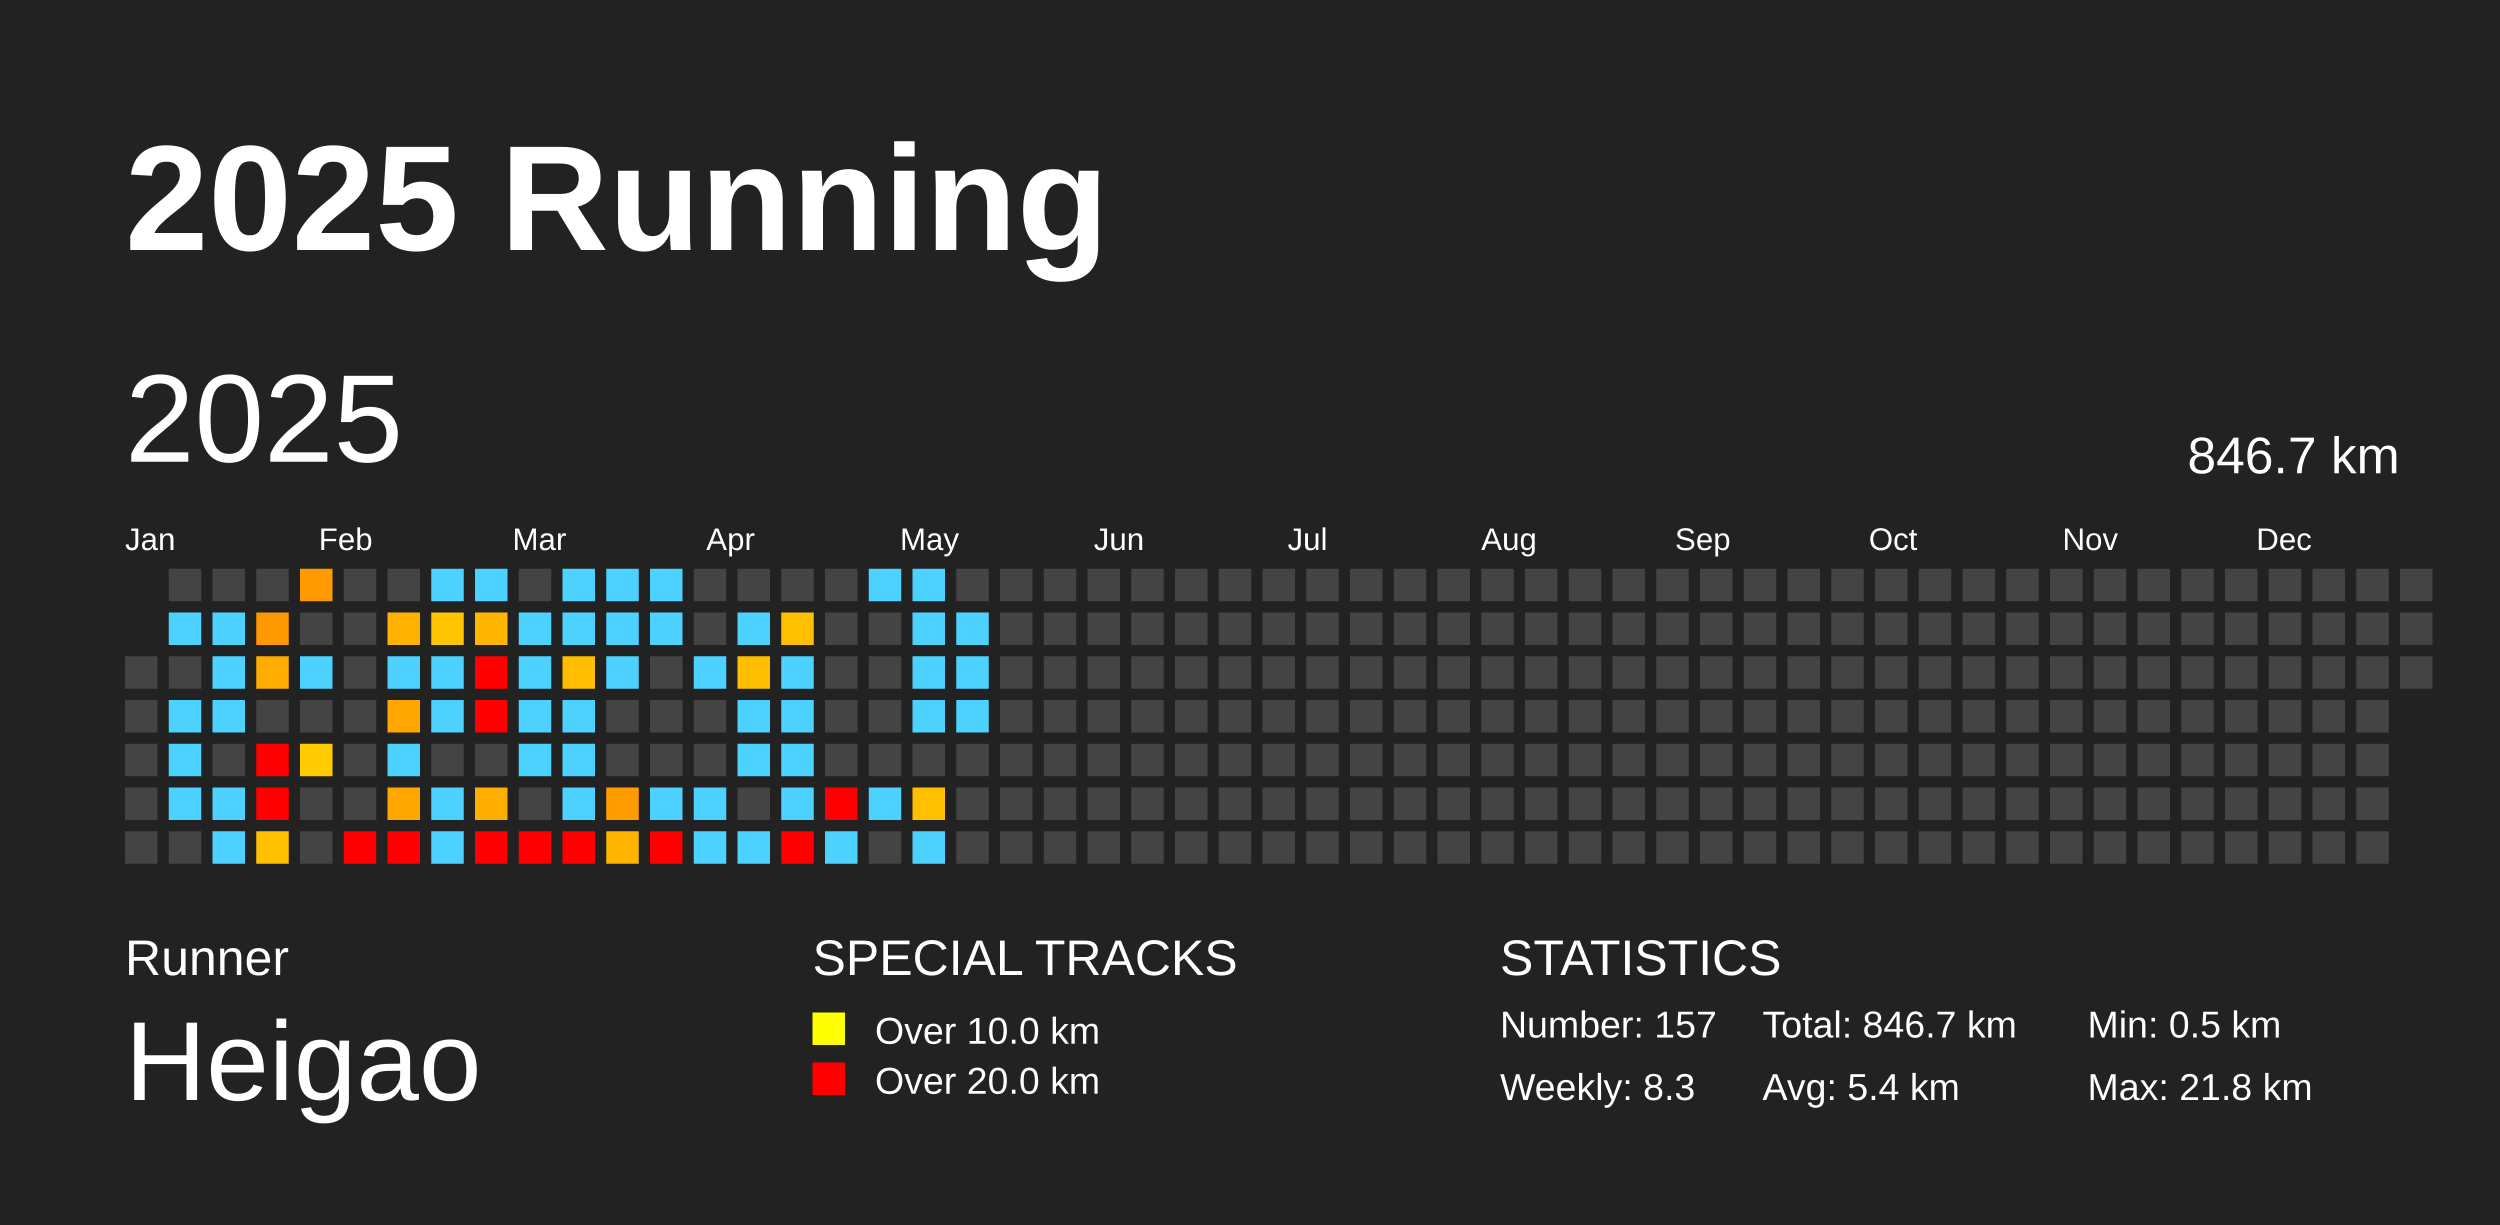
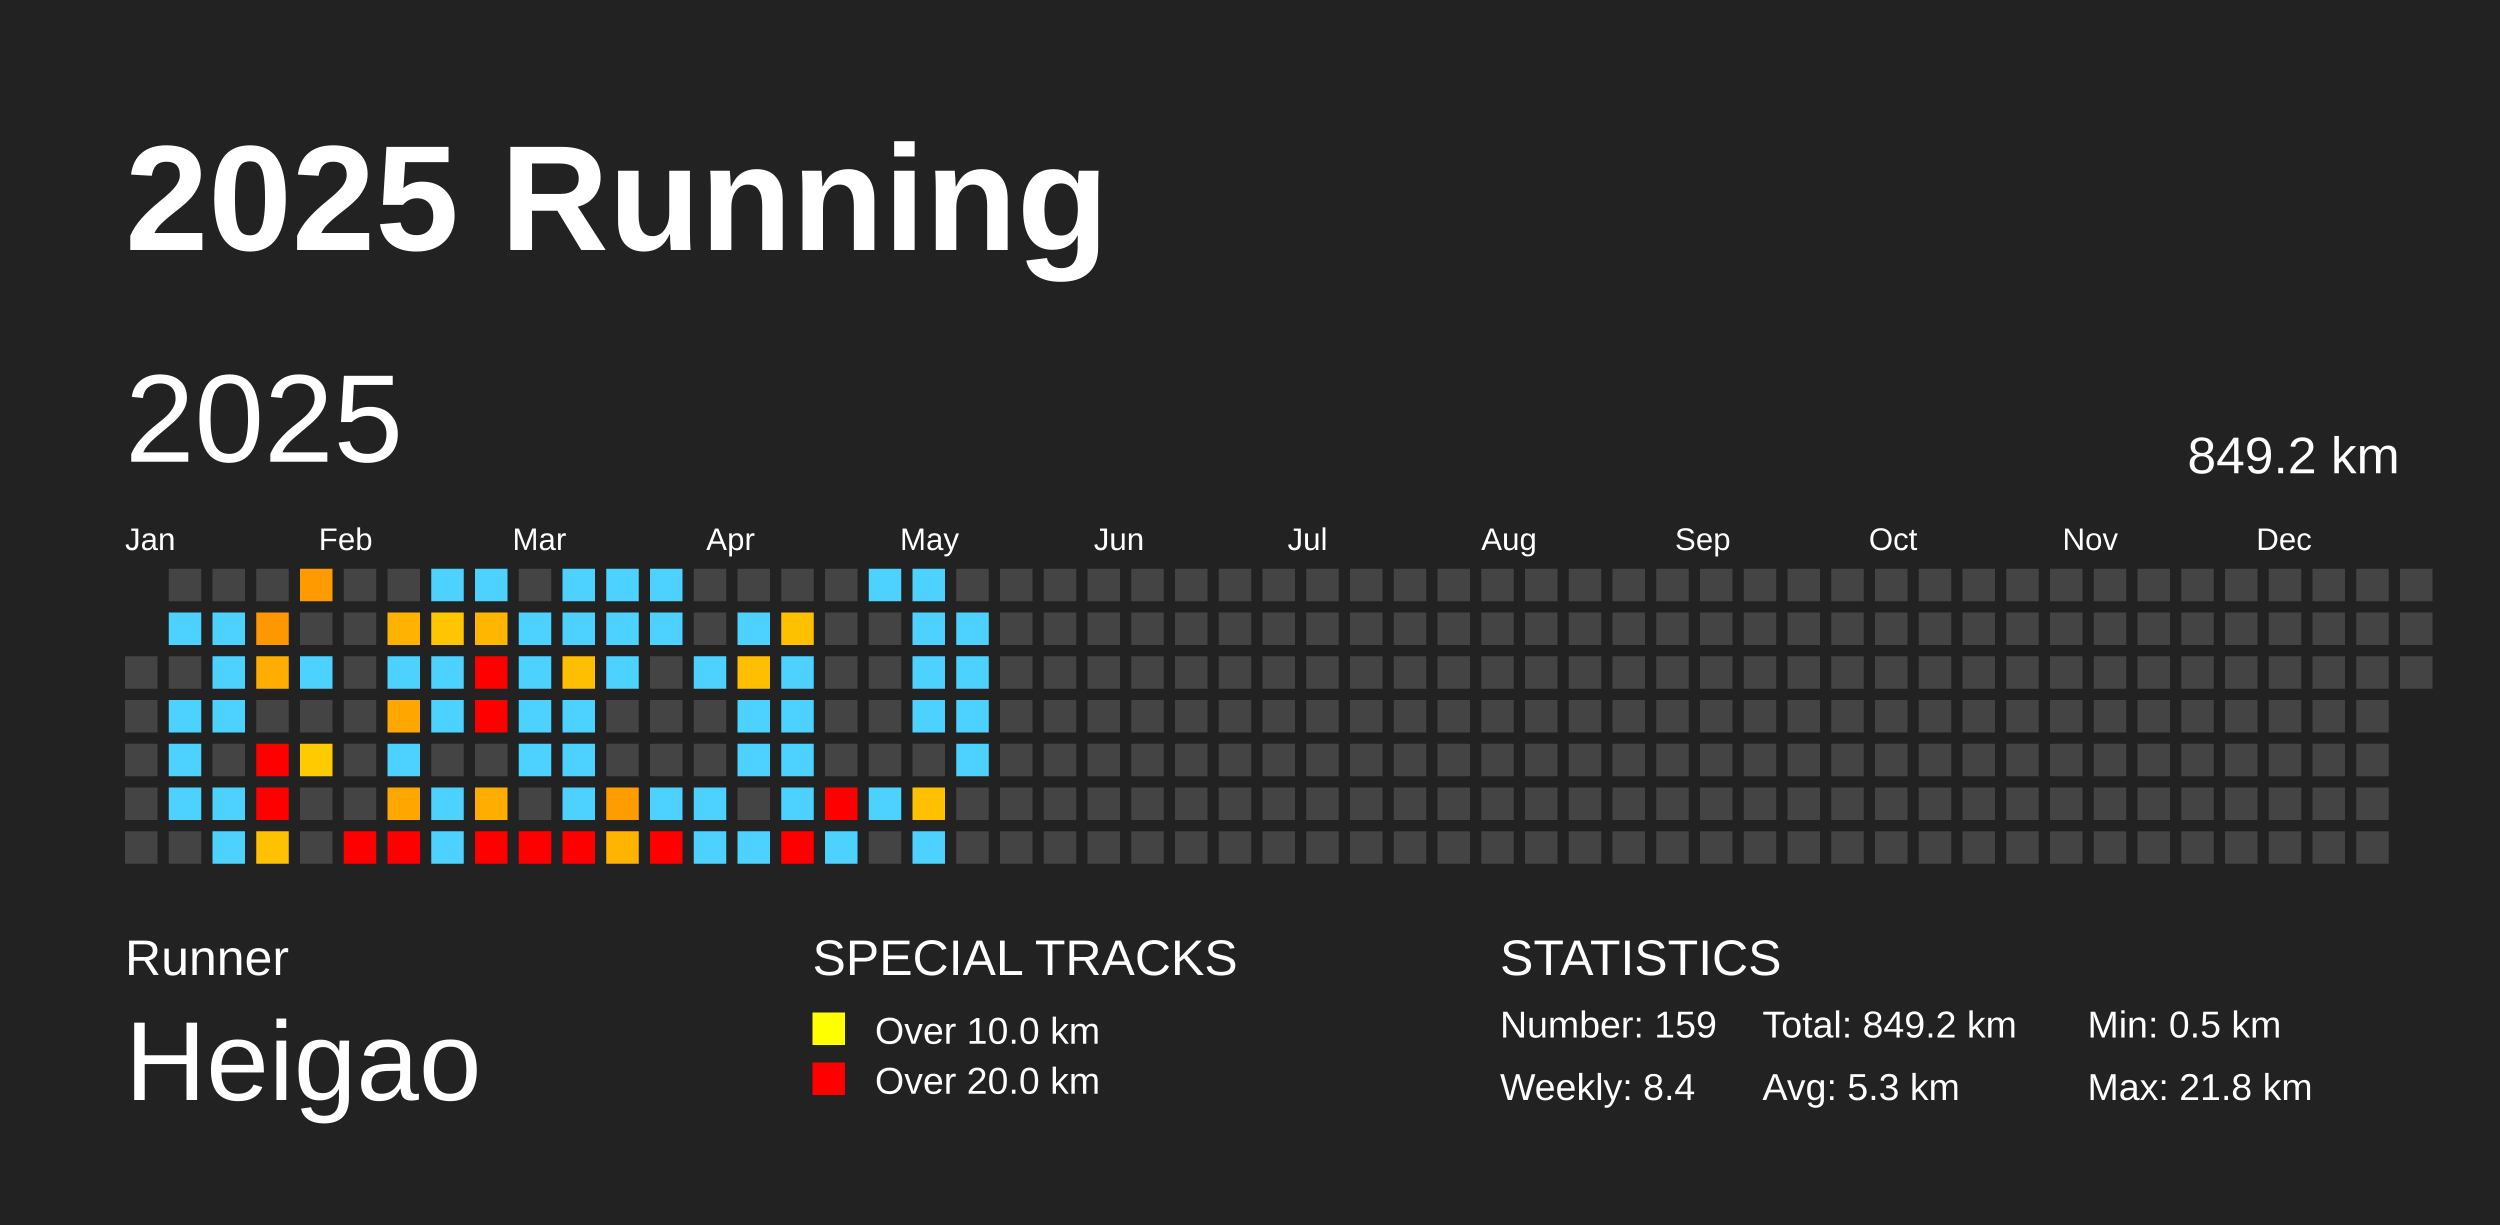
<svg xmlns="http://www.w3.org/2000/svg" baseProfile="full" height="98mm" version="1.1" viewBox="0,0,200,98" width="200mm">
  <defs />
  <rect fill="#222222" height="98" width="200" x="0" y="0" />
  <text fill="#FFFFFF" style="font-size:12px; font-family:Arial; font-weight:bold;" x="10" y="20">2025 Running</text>
  <text fill="#FFFFFF" style="font-size:4px; font-family:Arial" x="10" y="78">Runner</text>
  <text fill="#FFFFFF" style="font-size:9px; font-family:Arial" x="10" y="88">Heigao</text>
  <text fill="#FFFFFF" style="font-size:4px; font-family:Arial" x="65" y="78">SPECIAL TRACKS</text>
  <rect fill="yellow" height="2.6" width="2.6" x="65" y="81" />
  <text fill="#FFFFFF" style="font-size:3px; font-family:Arial" x="70" y="83.5">Over 10.0 km</text>
  <rect fill="red" height="2.6" width="2.6" x="65" y="85" />
  <text fill="#FFFFFF" style="font-size:3px; font-family:Arial" x="70" y="87.5">Over 20.0 km</text>
  <text fill="#FFFFFF" style="font-size:4px; font-family:Arial" x="120" y="78">STATISTICS</text>
-   <text fill="#FFFFFF" style="font-size:3px; font-family:Arial" x="120" y="83">Number: 157</text>
-   <text fill="#FFFFFF" style="font-size:3px; font-family:Arial" x="120" y="88">Weekly: 8.3</text>
-   <text fill="#FFFFFF" style="font-size:3px; font-family:Arial" x="141" y="83">Total: 846.7 km</text>
-   <text fill="#FFFFFF" style="font-size:3px; font-family:Arial" x="141" y="88">Avg: 5.4 km</text>
+   <text fill="#FFFFFF" style="font-size:3px; font-family:Arial" x="120" y="83">Number: 159</text>
+   <text fill="#FFFFFF" style="font-size:3px; font-family:Arial" x="120" y="88">Weekly: 8.4</text>
+   <text fill="#FFFFFF" style="font-size:3px; font-family:Arial" x="141" y="83">Total: 849.2 km</text>
+   <text fill="#FFFFFF" style="font-size:3px; font-family:Arial" x="141" y="88">Avg: 5.3 km</text>
  <text fill="#FFFFFF" style="font-size:3px; font-family:Arial" x="167" y="83">Min: 0.5 km</text>
  <text fill="#FFFFFF" style="font-size:3px; font-family:Arial" x="167" y="88">Max: 21.8 km</text>
  <text dominant-baseline="hanging" fill="#FFFFFF" style="font-size:10.0px; font-family:Arial;" x="10" y="30">2025</text>
-   <text dominant-baseline="hanging" fill="#FFFFFF" style="font-size:4.125px; font-family:Arial;" x="175" y="35">846.7 km</text>
+   <text dominant-baseline="hanging" fill="#FFFFFF" style="font-size:4.125px; font-family:Arial;" x="175" y="35">849.2 km</text>
  <text fill="#FFFFFF" style="font-size:2.5px; font-family:Arial" x="10.0" y="44">Jan</text>
  <text fill="#FFFFFF" style="font-size:2.5px; font-family:Arial" x="25.5" y="44">Feb</text>
  <text fill="#FFFFFF" style="font-size:2.5px; font-family:Arial" x="41.0" y="44">Mar</text>
  <text fill="#FFFFFF" style="font-size:2.5px; font-family:Arial" x="56.5" y="44">Apr</text>
  <text fill="#FFFFFF" style="font-size:2.5px; font-family:Arial" x="72.0" y="44">May</text>
  <text fill="#FFFFFF" style="font-size:2.5px; font-family:Arial" x="87.5" y="44">Jun</text>
  <text fill="#FFFFFF" style="font-size:2.5px; font-family:Arial" x="103.0" y="44">Jul</text>
  <text fill="#FFFFFF" style="font-size:2.5px; font-family:Arial" x="118.5" y="44">Aug</text>
  <text fill="#FFFFFF" style="font-size:2.5px; font-family:Arial" x="134.0" y="44">Sep</text>
  <text fill="#FFFFFF" style="font-size:2.5px; font-family:Arial" x="149.5" y="44">Oct</text>
  <text fill="#FFFFFF" style="font-size:2.5px; font-family:Arial" x="165.0" y="44">Nov</text>
  <text fill="#FFFFFF" style="font-size:2.5px; font-family:Arial" x="180.5" y="44">Dec</text>
  <rect fill="#444444" height="2.6" width="2.6" x="10.0" y="52.5" />
  <rect fill="#444444" height="2.6" width="2.6" x="10.0" y="56.0" />
  <rect fill="#444444" height="2.6" width="2.6" x="10.0" y="59.5" />
  <rect fill="#444444" height="2.6" width="2.6" x="10.0" y="63.0" />
  <rect fill="#444444" height="2.6" width="2.6" x="10.0" y="66.5" />
  <rect fill="#444444" height="2.6" width="2.6" x="13.5" y="45.5" />
  <rect fill="#4dd2ff" height="2.6" width="2.6" x="13.5" y="49.0" />
  <rect fill="#444444" height="2.6" width="2.6" x="13.5" y="52.5" />
  <rect fill="#4dd2ff" height="2.6" width="2.6" x="13.5" y="56.0" />
  <rect fill="#4dd2ff" height="2.6" width="2.6" x="13.5" y="59.5" />
  <rect fill="#4dd2ff" height="2.6" width="2.6" x="13.5" y="63.0" />
  <rect fill="#444444" height="2.6" width="2.6" x="13.5" y="66.5" />
  <rect fill="#444444" height="2.6" width="2.6" x="17.0" y="45.5" />
  <rect fill="#4dd2ff" height="2.6" width="2.6" x="17.0" y="49.0" />
  <rect fill="#4dd2ff" height="2.6" width="2.6" x="17.0" y="52.5" />
  <rect fill="#4dd2ff" height="2.6" width="2.6" x="17.0" y="56.0" />
  <rect fill="#444444" height="2.6" width="2.6" x="17.0" y="59.5" />
  <rect fill="#4dd2ff" height="2.6" width="2.6" x="17.0" y="63.0" />
  <rect fill="#4dd2ff" height="2.6" width="2.6" x="17.0" y="66.5" />
  <rect fill="#444444" height="2.6" width="2.6" x="20.5" y="45.5" />
  <rect fill="#ff9700" height="2.6" width="2.6" x="20.5" y="49.0" />
  <rect fill="#ffad00" height="2.6" width="2.6" x="20.5" y="52.5" />
  <rect fill="#444444" height="2.6" width="2.6" x="20.5" y="56.0" />
  <rect fill="red" height="2.6" width="2.6" x="20.5" y="59.5" />
  <rect fill="red" height="2.6" width="2.6" x="20.5" y="63.0" />
  <rect fill="#ffc100" height="2.6" width="2.6" x="20.5" y="66.5" />
  <rect fill="#ff9a00" height="2.6" width="2.6" x="24.0" y="45.5" />
  <rect fill="#444444" height="2.6" width="2.6" x="24.0" y="49.0" />
  <rect fill="#4dd2ff" height="2.6" width="2.6" x="24.0" y="52.5" />
  <rect fill="#444444" height="2.6" width="2.6" x="24.0" y="56.0" />
  <rect fill="#ffca00" height="2.6" width="2.6" x="24.0" y="59.5" />
  <rect fill="#444444" height="2.6" width="2.6" x="24.0" y="63.0" />
  <rect fill="#444444" height="2.6" width="2.6" x="24.0" y="66.5" />
  <rect fill="#444444" height="2.6" width="2.6" x="27.5" y="45.5" />
  <rect fill="#444444" height="2.6" width="2.6" x="27.5" y="49.0" />
  <rect fill="#444444" height="2.6" width="2.6" x="27.5" y="52.5" />
  <rect fill="#444444" height="2.6" width="2.6" x="27.5" y="56.0" />
  <rect fill="#444444" height="2.6" width="2.6" x="27.5" y="59.5" />
  <rect fill="#444444" height="2.6" width="2.6" x="27.5" y="63.0" />
  <rect fill="red" height="2.6" width="2.6" x="27.5" y="66.5" />
  <rect fill="#444444" height="2.6" width="2.6" x="31.0" y="45.5" />
  <rect fill="#ffb300" height="2.6" width="2.6" x="31.0" y="49.0" />
  <rect fill="#4dd2ff" height="2.6" width="2.6" x="31.0" y="52.5" />
  <rect fill="#ffa600" height="2.6" width="2.6" x="31.0" y="56.0" />
  <rect fill="#4dd2ff" height="2.6" width="2.6" x="31.0" y="59.5" />
  <rect fill="#ffa700" height="2.6" width="2.6" x="31.0" y="63.0" />
  <rect fill="red" height="2.6" width="2.6" x="31.0" y="66.5" />
  <rect fill="#4dd2ff" height="2.6" width="2.6" x="34.5" y="45.5" />
  <rect fill="#ffc600" height="2.6" width="2.6" x="34.5" y="49.0" />
  <rect fill="#4dd2ff" height="2.6" width="2.6" x="34.5" y="52.5" />
  <rect fill="#4dd2ff" height="2.6" width="2.6" x="34.5" y="56.0" />
  <rect fill="#444444" height="2.6" width="2.6" x="34.5" y="59.5" />
  <rect fill="#4dd2ff" height="2.6" width="2.6" x="34.5" y="63.0" />
  <rect fill="#4dd2ff" height="2.6" width="2.6" x="34.5" y="66.5" />
  <rect fill="#4dd2ff" height="2.6" width="2.6" x="38.0" y="45.5" />
  <rect fill="#ffb600" height="2.6" width="2.6" x="38.0" y="49.0" />
  <rect fill="red" height="2.6" width="2.6" x="38.0" y="52.5" />
  <rect fill="red" height="2.6" width="2.6" x="38.0" y="56.0" />
  <rect fill="#444444" height="2.6" width="2.6" x="38.0" y="59.5" />
  <rect fill="#ffae00" height="2.6" width="2.6" x="38.0" y="63.0" />
  <rect fill="red" height="2.6" width="2.6" x="38.0" y="66.5" />
  <rect fill="#444444" height="2.6" width="2.6" x="41.5" y="45.5" />
  <rect fill="#4dd2ff" height="2.6" width="2.6" x="41.5" y="49.0" />
  <rect fill="#4dd2ff" height="2.6" width="2.6" x="41.5" y="52.5" />
  <rect fill="#4dd2ff" height="2.6" width="2.6" x="41.5" y="56.0" />
  <rect fill="#4dd2ff" height="2.6" width="2.6" x="41.5" y="59.5" />
  <rect fill="#444444" height="2.6" width="2.6" x="41.5" y="63.0" />
  <rect fill="red" height="2.6" width="2.6" x="41.5" y="66.5" />
  <rect fill="#4dd2ff" height="2.6" width="2.6" x="45.0" y="45.5" />
  <rect fill="#4dd2ff" height="2.6" width="2.6" x="45.0" y="49.0" />
  <rect fill="#ffbe00" height="2.6" width="2.6" x="45.0" y="52.5" />
  <rect fill="#4dd2ff" height="2.6" width="2.6" x="45.0" y="56.0" />
  <rect fill="#4dd2ff" height="2.6" width="2.6" x="45.0" y="59.5" />
  <rect fill="#4dd2ff" height="2.6" width="2.6" x="45.0" y="63.0" />
  <rect fill="red" height="2.6" width="2.6" x="45.0" y="66.5" />
  <rect fill="#4dd2ff" height="2.6" width="2.6" x="48.5" y="45.5" />
  <rect fill="#4dd2ff" height="2.6" width="2.6" x="48.5" y="49.0" />
  <rect fill="#4dd2ff" height="2.6" width="2.6" x="48.5" y="52.5" />
  <rect fill="#444444" height="2.6" width="2.6" x="48.5" y="56.0" />
  <rect fill="#444444" height="2.6" width="2.6" x="48.5" y="59.5" />
  <rect fill="#ff9d00" height="2.6" width="2.6" x="48.5" y="63.0" />
  <rect fill="#ffb400" height="2.6" width="2.6" x="48.5" y="66.5" />
  <rect fill="#4dd2ff" height="2.6" width="2.6" x="52.0" y="45.5" />
  <rect fill="#4dd2ff" height="2.6" width="2.6" x="52.0" y="49.0" />
  <rect fill="#444444" height="2.6" width="2.6" x="52.0" y="52.5" />
  <rect fill="#444444" height="2.6" width="2.6" x="52.0" y="56.0" />
  <rect fill="#444444" height="2.6" width="2.6" x="52.0" y="59.5" />
  <rect fill="#4dd2ff" height="2.6" width="2.6" x="52.0" y="63.0" />
  <rect fill="red" height="2.6" width="2.6" x="52.0" y="66.5" />
  <rect fill="#444444" height="2.6" width="2.6" x="55.5" y="45.5" />
  <rect fill="#444444" height="2.6" width="2.6" x="55.5" y="49.0" />
  <rect fill="#4dd2ff" height="2.6" width="2.6" x="55.5" y="52.5" />
  <rect fill="#444444" height="2.6" width="2.6" x="55.5" y="56.0" />
  <rect fill="#444444" height="2.6" width="2.6" x="55.5" y="59.5" />
  <rect fill="#4dd2ff" height="2.6" width="2.6" x="55.5" y="63.0" />
  <rect fill="#4dd2ff" height="2.6" width="2.6" x="55.5" y="66.5" />
  <rect fill="#444444" height="2.6" width="2.6" x="59.0" y="45.5" />
  <rect fill="#4dd2ff" height="2.6" width="2.6" x="59.0" y="49.0" />
  <rect fill="#ffbf00" height="2.6" width="2.6" x="59.0" y="52.5" />
  <rect fill="#4dd2ff" height="2.6" width="2.6" x="59.0" y="56.0" />
  <rect fill="#4dd2ff" height="2.6" width="2.6" x="59.0" y="59.5" />
  <rect fill="#444444" height="2.6" width="2.6" x="59.0" y="63.0" />
  <rect fill="#4dd2ff" height="2.6" width="2.6" x="59.0" y="66.5" />
  <rect fill="#444444" height="2.6" width="2.6" x="62.5" y="45.5" />
  <rect fill="#ffc000" height="2.6" width="2.6" x="62.5" y="49.0" />
  <rect fill="#4dd2ff" height="2.6" width="2.6" x="62.5" y="52.5" />
  <rect fill="#4dd2ff" height="2.6" width="2.6" x="62.5" y="56.0" />
  <rect fill="#4dd2ff" height="2.6" width="2.6" x="62.5" y="59.5" />
  <rect fill="#4dd2ff" height="2.6" width="2.6" x="62.5" y="63.0" />
  <rect fill="red" height="2.6" width="2.6" x="62.5" y="66.5" />
  <rect fill="#444444" height="2.6" width="2.6" x="66.0" y="45.5" />
  <rect fill="#444444" height="2.6" width="2.6" x="66.0" y="49.0" />
  <rect fill="#444444" height="2.6" width="2.6" x="66.0" y="52.5" />
  <rect fill="#444444" height="2.6" width="2.6" x="66.0" y="56.0" />
  <rect fill="#444444" height="2.6" width="2.6" x="66.0" y="59.5" />
  <rect fill="red" height="2.6" width="2.6" x="66.0" y="63.0" />
  <rect fill="#4dd2ff" height="2.6" width="2.6" x="66.0" y="66.5" />
  <rect fill="#4dd2ff" height="2.6" width="2.6" x="69.5" y="45.5" />
  <rect fill="#444444" height="2.6" width="2.6" x="69.5" y="49.0" />
  <rect fill="#444444" height="2.6" width="2.6" x="69.5" y="52.5" />
  <rect fill="#444444" height="2.6" width="2.6" x="69.5" y="56.0" />
  <rect fill="#444444" height="2.6" width="2.6" x="69.5" y="59.5" />
  <rect fill="#4dd2ff" height="2.6" width="2.6" x="69.5" y="63.0" />
  <rect fill="#444444" height="2.6" width="2.6" x="69.5" y="66.5" />
  <rect fill="#4dd2ff" height="2.6" width="2.6" x="73.0" y="45.5" />
  <rect fill="#4dd2ff" height="2.6" width="2.6" x="73.0" y="49.0" />
  <rect fill="#4dd2ff" height="2.6" width="2.6" x="73.0" y="52.5" />
  <rect fill="#4dd2ff" height="2.6" width="2.6" x="73.0" y="56.0" />
  <rect fill="#444444" height="2.6" width="2.6" x="73.0" y="59.5" />
  <rect fill="#ffc000" height="2.6" width="2.6" x="73.0" y="63.0" />
  <rect fill="#4dd2ff" height="2.6" width="2.6" x="73.0" y="66.5" />
  <rect fill="#444444" height="2.6" width="2.6" x="76.5" y="45.5" />
  <rect fill="#4dd2ff" height="2.6" width="2.6" x="76.5" y="49.0" />
  <rect fill="#4dd2ff" height="2.6" width="2.6" x="76.5" y="52.5" />
  <rect fill="#4dd2ff" height="2.6" width="2.6" x="76.5" y="56.0" />
-   <rect fill="#444444" height="2.6" width="2.6" x="76.5" y="59.5" />
+   <rect fill="#4dd2ff" height="2.6" width="2.6" x="76.5" y="59.5" />
  <rect fill="#444444" height="2.6" width="2.6" x="76.5" y="63.0" />
  <rect fill="#444444" height="2.6" width="2.6" x="76.5" y="66.5" />
  <rect fill="#444444" height="2.6" width="2.6" x="80.0" y="45.5" />
  <rect fill="#444444" height="2.6" width="2.6" x="80.0" y="49.0" />
  <rect fill="#444444" height="2.6" width="2.6" x="80.0" y="52.5" />
  <rect fill="#444444" height="2.6" width="2.6" x="80.0" y="56.0" />
  <rect fill="#444444" height="2.6" width="2.6" x="80.0" y="59.5" />
  <rect fill="#444444" height="2.6" width="2.6" x="80.0" y="63.0" />
  <rect fill="#444444" height="2.6" width="2.6" x="80.0" y="66.5" />
  <rect fill="#444444" height="2.6" width="2.6" x="83.5" y="45.5" />
  <rect fill="#444444" height="2.6" width="2.6" x="83.5" y="49.0" />
  <rect fill="#444444" height="2.6" width="2.6" x="83.5" y="52.5" />
  <rect fill="#444444" height="2.6" width="2.6" x="83.5" y="56.0" />
  <rect fill="#444444" height="2.6" width="2.6" x="83.5" y="59.5" />
  <rect fill="#444444" height="2.6" width="2.6" x="83.5" y="63.0" />
  <rect fill="#444444" height="2.6" width="2.6" x="83.5" y="66.5" />
  <rect fill="#444444" height="2.6" width="2.6" x="87.0" y="45.5" />
  <rect fill="#444444" height="2.6" width="2.6" x="87.0" y="49.0" />
  <rect fill="#444444" height="2.6" width="2.6" x="87.0" y="52.5" />
  <rect fill="#444444" height="2.6" width="2.6" x="87.0" y="56.0" />
  <rect fill="#444444" height="2.6" width="2.6" x="87.0" y="59.5" />
  <rect fill="#444444" height="2.6" width="2.6" x="87.0" y="63.0" />
  <rect fill="#444444" height="2.6" width="2.6" x="87.0" y="66.5" />
  <rect fill="#444444" height="2.6" width="2.6" x="90.5" y="45.5" />
  <rect fill="#444444" height="2.6" width="2.6" x="90.5" y="49.0" />
  <rect fill="#444444" height="2.6" width="2.6" x="90.5" y="52.5" />
  <rect fill="#444444" height="2.6" width="2.6" x="90.5" y="56.0" />
  <rect fill="#444444" height="2.6" width="2.6" x="90.5" y="59.5" />
  <rect fill="#444444" height="2.6" width="2.6" x="90.5" y="63.0" />
  <rect fill="#444444" height="2.6" width="2.6" x="90.5" y="66.5" />
  <rect fill="#444444" height="2.6" width="2.6" x="94.0" y="45.5" />
  <rect fill="#444444" height="2.6" width="2.6" x="94.0" y="49.0" />
  <rect fill="#444444" height="2.6" width="2.6" x="94.0" y="52.5" />
  <rect fill="#444444" height="2.6" width="2.6" x="94.0" y="56.0" />
  <rect fill="#444444" height="2.6" width="2.6" x="94.0" y="59.5" />
  <rect fill="#444444" height="2.6" width="2.6" x="94.0" y="63.0" />
  <rect fill="#444444" height="2.6" width="2.6" x="94.0" y="66.5" />
  <rect fill="#444444" height="2.6" width="2.6" x="97.5" y="45.5" />
  <rect fill="#444444" height="2.6" width="2.6" x="97.5" y="49.0" />
  <rect fill="#444444" height="2.6" width="2.6" x="97.5" y="52.5" />
  <rect fill="#444444" height="2.6" width="2.6" x="97.5" y="56.0" />
  <rect fill="#444444" height="2.6" width="2.6" x="97.5" y="59.5" />
  <rect fill="#444444" height="2.6" width="2.6" x="97.5" y="63.0" />
  <rect fill="#444444" height="2.6" width="2.6" x="97.5" y="66.5" />
  <rect fill="#444444" height="2.6" width="2.6" x="101.0" y="45.5" />
  <rect fill="#444444" height="2.6" width="2.6" x="101.0" y="49.0" />
  <rect fill="#444444" height="2.6" width="2.6" x="101.0" y="52.5" />
  <rect fill="#444444" height="2.6" width="2.6" x="101.0" y="56.0" />
  <rect fill="#444444" height="2.6" width="2.6" x="101.0" y="59.5" />
  <rect fill="#444444" height="2.6" width="2.6" x="101.0" y="63.0" />
  <rect fill="#444444" height="2.6" width="2.6" x="101.0" y="66.5" />
  <rect fill="#444444" height="2.6" width="2.6" x="104.5" y="45.5" />
  <rect fill="#444444" height="2.6" width="2.6" x="104.5" y="49.0" />
  <rect fill="#444444" height="2.6" width="2.6" x="104.5" y="52.5" />
  <rect fill="#444444" height="2.6" width="2.6" x="104.5" y="56.0" />
  <rect fill="#444444" height="2.6" width="2.6" x="104.5" y="59.5" />
  <rect fill="#444444" height="2.6" width="2.6" x="104.5" y="63.0" />
  <rect fill="#444444" height="2.6" width="2.6" x="104.5" y="66.5" />
  <rect fill="#444444" height="2.6" width="2.6" x="108.0" y="45.5" />
  <rect fill="#444444" height="2.6" width="2.6" x="108.0" y="49.0" />
  <rect fill="#444444" height="2.6" width="2.6" x="108.0" y="52.5" />
  <rect fill="#444444" height="2.6" width="2.6" x="108.0" y="56.0" />
  <rect fill="#444444" height="2.6" width="2.6" x="108.0" y="59.5" />
  <rect fill="#444444" height="2.6" width="2.6" x="108.0" y="63.0" />
  <rect fill="#444444" height="2.6" width="2.6" x="108.0" y="66.5" />
  <rect fill="#444444" height="2.6" width="2.6" x="111.5" y="45.5" />
  <rect fill="#444444" height="2.6" width="2.6" x="111.5" y="49.0" />
  <rect fill="#444444" height="2.6" width="2.6" x="111.5" y="52.5" />
  <rect fill="#444444" height="2.6" width="2.6" x="111.5" y="56.0" />
  <rect fill="#444444" height="2.6" width="2.6" x="111.5" y="59.5" />
  <rect fill="#444444" height="2.6" width="2.6" x="111.5" y="63.0" />
  <rect fill="#444444" height="2.6" width="2.6" x="111.5" y="66.5" />
  <rect fill="#444444" height="2.6" width="2.6" x="115.0" y="45.5" />
  <rect fill="#444444" height="2.6" width="2.6" x="115.0" y="49.0" />
  <rect fill="#444444" height="2.6" width="2.6" x="115.0" y="52.5" />
  <rect fill="#444444" height="2.6" width="2.6" x="115.0" y="56.0" />
  <rect fill="#444444" height="2.6" width="2.6" x="115.0" y="59.5" />
  <rect fill="#444444" height="2.6" width="2.6" x="115.0" y="63.0" />
  <rect fill="#444444" height="2.6" width="2.6" x="115.0" y="66.5" />
  <rect fill="#444444" height="2.6" width="2.6" x="118.5" y="45.5" />
  <rect fill="#444444" height="2.6" width="2.6" x="118.5" y="49.0" />
  <rect fill="#444444" height="2.6" width="2.6" x="118.5" y="52.5" />
  <rect fill="#444444" height="2.6" width="2.6" x="118.5" y="56.0" />
  <rect fill="#444444" height="2.6" width="2.6" x="118.5" y="59.5" />
  <rect fill="#444444" height="2.6" width="2.6" x="118.5" y="63.0" />
  <rect fill="#444444" height="2.6" width="2.6" x="118.5" y="66.5" />
  <rect fill="#444444" height="2.6" width="2.6" x="122.0" y="45.5" />
  <rect fill="#444444" height="2.6" width="2.6" x="122.0" y="49.0" />
  <rect fill="#444444" height="2.6" width="2.6" x="122.0" y="52.5" />
  <rect fill="#444444" height="2.6" width="2.6" x="122.0" y="56.0" />
  <rect fill="#444444" height="2.6" width="2.6" x="122.0" y="59.5" />
  <rect fill="#444444" height="2.6" width="2.6" x="122.0" y="63.0" />
  <rect fill="#444444" height="2.6" width="2.6" x="122.0" y="66.5" />
  <rect fill="#444444" height="2.6" width="2.6" x="125.5" y="45.5" />
  <rect fill="#444444" height="2.6" width="2.6" x="125.5" y="49.0" />
  <rect fill="#444444" height="2.6" width="2.6" x="125.5" y="52.5" />
  <rect fill="#444444" height="2.6" width="2.6" x="125.5" y="56.0" />
  <rect fill="#444444" height="2.6" width="2.6" x="125.5" y="59.5" />
  <rect fill="#444444" height="2.6" width="2.6" x="125.5" y="63.0" />
  <rect fill="#444444" height="2.6" width="2.6" x="125.5" y="66.5" />
  <rect fill="#444444" height="2.6" width="2.6" x="129.0" y="45.5" />
  <rect fill="#444444" height="2.6" width="2.6" x="129.0" y="49.0" />
  <rect fill="#444444" height="2.6" width="2.6" x="129.0" y="52.5" />
  <rect fill="#444444" height="2.6" width="2.6" x="129.0" y="56.0" />
  <rect fill="#444444" height="2.6" width="2.6" x="129.0" y="59.5" />
  <rect fill="#444444" height="2.6" width="2.6" x="129.0" y="63.0" />
  <rect fill="#444444" height="2.6" width="2.6" x="129.0" y="66.5" />
  <rect fill="#444444" height="2.6" width="2.6" x="132.5" y="45.5" />
  <rect fill="#444444" height="2.6" width="2.6" x="132.5" y="49.0" />
  <rect fill="#444444" height="2.6" width="2.6" x="132.5" y="52.5" />
  <rect fill="#444444" height="2.6" width="2.6" x="132.5" y="56.0" />
  <rect fill="#444444" height="2.6" width="2.6" x="132.5" y="59.5" />
  <rect fill="#444444" height="2.6" width="2.6" x="132.5" y="63.0" />
  <rect fill="#444444" height="2.6" width="2.6" x="132.5" y="66.5" />
  <rect fill="#444444" height="2.6" width="2.6" x="136.0" y="45.5" />
  <rect fill="#444444" height="2.6" width="2.6" x="136.0" y="49.0" />
  <rect fill="#444444" height="2.6" width="2.6" x="136.0" y="52.5" />
  <rect fill="#444444" height="2.6" width="2.6" x="136.0" y="56.0" />
  <rect fill="#444444" height="2.6" width="2.6" x="136.0" y="59.5" />
  <rect fill="#444444" height="2.6" width="2.6" x="136.0" y="63.0" />
  <rect fill="#444444" height="2.6" width="2.6" x="136.0" y="66.5" />
  <rect fill="#444444" height="2.6" width="2.6" x="139.5" y="45.5" />
  <rect fill="#444444" height="2.6" width="2.6" x="139.5" y="49.0" />
  <rect fill="#444444" height="2.6" width="2.6" x="139.5" y="52.5" />
  <rect fill="#444444" height="2.6" width="2.6" x="139.5" y="56.0" />
  <rect fill="#444444" height="2.6" width="2.6" x="139.5" y="59.5" />
  <rect fill="#444444" height="2.6" width="2.6" x="139.5" y="63.0" />
  <rect fill="#444444" height="2.6" width="2.6" x="139.5" y="66.5" />
  <rect fill="#444444" height="2.6" width="2.6" x="143.0" y="45.5" />
  <rect fill="#444444" height="2.6" width="2.6" x="143.0" y="49.0" />
  <rect fill="#444444" height="2.6" width="2.6" x="143.0" y="52.5" />
  <rect fill="#444444" height="2.6" width="2.6" x="143.0" y="56.0" />
  <rect fill="#444444" height="2.6" width="2.6" x="143.0" y="59.5" />
  <rect fill="#444444" height="2.6" width="2.6" x="143.0" y="63.0" />
  <rect fill="#444444" height="2.6" width="2.6" x="143.0" y="66.5" />
  <rect fill="#444444" height="2.6" width="2.6" x="146.5" y="45.5" />
  <rect fill="#444444" height="2.6" width="2.6" x="146.5" y="49.0" />
  <rect fill="#444444" height="2.6" width="2.6" x="146.5" y="52.5" />
  <rect fill="#444444" height="2.6" width="2.6" x="146.5" y="56.0" />
  <rect fill="#444444" height="2.6" width="2.6" x="146.5" y="59.5" />
  <rect fill="#444444" height="2.6" width="2.6" x="146.5" y="63.0" />
  <rect fill="#444444" height="2.6" width="2.6" x="146.5" y="66.5" />
  <rect fill="#444444" height="2.6" width="2.6" x="150.0" y="45.5" />
  <rect fill="#444444" height="2.6" width="2.6" x="150.0" y="49.0" />
  <rect fill="#444444" height="2.6" width="2.6" x="150.0" y="52.5" />
  <rect fill="#444444" height="2.6" width="2.6" x="150.0" y="56.0" />
  <rect fill="#444444" height="2.6" width="2.6" x="150.0" y="59.5" />
  <rect fill="#444444" height="2.6" width="2.6" x="150.0" y="63.0" />
  <rect fill="#444444" height="2.6" width="2.6" x="150.0" y="66.5" />
  <rect fill="#444444" height="2.6" width="2.6" x="153.5" y="45.5" />
  <rect fill="#444444" height="2.6" width="2.6" x="153.5" y="49.0" />
  <rect fill="#444444" height="2.6" width="2.6" x="153.5" y="52.5" />
  <rect fill="#444444" height="2.6" width="2.6" x="153.5" y="56.0" />
  <rect fill="#444444" height="2.6" width="2.6" x="153.5" y="59.5" />
  <rect fill="#444444" height="2.6" width="2.6" x="153.5" y="63.0" />
  <rect fill="#444444" height="2.6" width="2.6" x="153.5" y="66.5" />
  <rect fill="#444444" height="2.6" width="2.6" x="157.0" y="45.5" />
  <rect fill="#444444" height="2.6" width="2.6" x="157.0" y="49.0" />
  <rect fill="#444444" height="2.6" width="2.6" x="157.0" y="52.5" />
  <rect fill="#444444" height="2.6" width="2.6" x="157.0" y="56.0" />
  <rect fill="#444444" height="2.6" width="2.6" x="157.0" y="59.5" />
  <rect fill="#444444" height="2.6" width="2.6" x="157.0" y="63.0" />
  <rect fill="#444444" height="2.6" width="2.6" x="157.0" y="66.5" />
  <rect fill="#444444" height="2.6" width="2.6" x="160.5" y="45.5" />
  <rect fill="#444444" height="2.6" width="2.6" x="160.5" y="49.0" />
  <rect fill="#444444" height="2.6" width="2.6" x="160.5" y="52.5" />
  <rect fill="#444444" height="2.6" width="2.6" x="160.5" y="56.0" />
  <rect fill="#444444" height="2.6" width="2.6" x="160.5" y="59.5" />
  <rect fill="#444444" height="2.6" width="2.6" x="160.5" y="63.0" />
  <rect fill="#444444" height="2.6" width="2.6" x="160.5" y="66.5" />
  <rect fill="#444444" height="2.6" width="2.6" x="164.0" y="45.5" />
  <rect fill="#444444" height="2.6" width="2.6" x="164.0" y="49.0" />
  <rect fill="#444444" height="2.6" width="2.6" x="164.0" y="52.5" />
  <rect fill="#444444" height="2.6" width="2.6" x="164.0" y="56.0" />
  <rect fill="#444444" height="2.6" width="2.6" x="164.0" y="59.5" />
  <rect fill="#444444" height="2.6" width="2.6" x="164.0" y="63.0" />
  <rect fill="#444444" height="2.6" width="2.6" x="164.0" y="66.5" />
  <rect fill="#444444" height="2.6" width="2.6" x="167.5" y="45.5" />
  <rect fill="#444444" height="2.6" width="2.6" x="167.5" y="49.0" />
  <rect fill="#444444" height="2.6" width="2.6" x="167.5" y="52.5" />
  <rect fill="#444444" height="2.6" width="2.6" x="167.5" y="56.0" />
  <rect fill="#444444" height="2.6" width="2.6" x="167.5" y="59.5" />
  <rect fill="#444444" height="2.6" width="2.6" x="167.5" y="63.0" />
  <rect fill="#444444" height="2.6" width="2.6" x="167.5" y="66.5" />
  <rect fill="#444444" height="2.6" width="2.6" x="171.0" y="45.5" />
  <rect fill="#444444" height="2.6" width="2.6" x="171.0" y="49.0" />
  <rect fill="#444444" height="2.6" width="2.6" x="171.0" y="52.5" />
  <rect fill="#444444" height="2.6" width="2.6" x="171.0" y="56.0" />
  <rect fill="#444444" height="2.6" width="2.6" x="171.0" y="59.5" />
  <rect fill="#444444" height="2.6" width="2.6" x="171.0" y="63.0" />
  <rect fill="#444444" height="2.6" width="2.6" x="171.0" y="66.5" />
  <rect fill="#444444" height="2.6" width="2.6" x="174.5" y="45.5" />
  <rect fill="#444444" height="2.6" width="2.6" x="174.5" y="49.0" />
  <rect fill="#444444" height="2.6" width="2.6" x="174.5" y="52.5" />
  <rect fill="#444444" height="2.6" width="2.6" x="174.5" y="56.0" />
  <rect fill="#444444" height="2.6" width="2.6" x="174.5" y="59.5" />
  <rect fill="#444444" height="2.6" width="2.6" x="174.5" y="63.0" />
  <rect fill="#444444" height="2.6" width="2.6" x="174.5" y="66.5" />
  <rect fill="#444444" height="2.6" width="2.6" x="178.0" y="45.5" />
  <rect fill="#444444" height="2.6" width="2.6" x="178.0" y="49.0" />
  <rect fill="#444444" height="2.6" width="2.6" x="178.0" y="52.5" />
  <rect fill="#444444" height="2.6" width="2.6" x="178.0" y="56.0" />
  <rect fill="#444444" height="2.6" width="2.6" x="178.0" y="59.5" />
  <rect fill="#444444" height="2.6" width="2.6" x="178.0" y="63.0" />
  <rect fill="#444444" height="2.6" width="2.6" x="178.0" y="66.5" />
  <rect fill="#444444" height="2.6" width="2.6" x="181.5" y="45.5" />
  <rect fill="#444444" height="2.6" width="2.6" x="181.5" y="49.0" />
  <rect fill="#444444" height="2.6" width="2.6" x="181.5" y="52.5" />
  <rect fill="#444444" height="2.6" width="2.6" x="181.5" y="56.0" />
  <rect fill="#444444" height="2.6" width="2.6" x="181.5" y="59.5" />
  <rect fill="#444444" height="2.6" width="2.6" x="181.5" y="63.0" />
  <rect fill="#444444" height="2.6" width="2.6" x="181.5" y="66.5" />
  <rect fill="#444444" height="2.6" width="2.6" x="185.0" y="45.5" />
  <rect fill="#444444" height="2.6" width="2.6" x="185.0" y="49.0" />
  <rect fill="#444444" height="2.6" width="2.6" x="185.0" y="52.5" />
  <rect fill="#444444" height="2.6" width="2.6" x="185.0" y="56.0" />
  <rect fill="#444444" height="2.6" width="2.6" x="185.0" y="59.5" />
  <rect fill="#444444" height="2.6" width="2.6" x="185.0" y="63.0" />
  <rect fill="#444444" height="2.6" width="2.6" x="185.0" y="66.5" />
  <rect fill="#444444" height="2.6" width="2.6" x="188.5" y="45.5" />
  <rect fill="#444444" height="2.6" width="2.6" x="188.5" y="49.0" />
  <rect fill="#444444" height="2.6" width="2.6" x="188.5" y="52.5" />
  <rect fill="#444444" height="2.6" width="2.6" x="188.5" y="56.0" />
  <rect fill="#444444" height="2.6" width="2.6" x="188.5" y="59.5" />
  <rect fill="#444444" height="2.6" width="2.6" x="188.5" y="63.0" />
  <rect fill="#444444" height="2.6" width="2.6" x="188.5" y="66.5" />
  <rect fill="#444444" height="2.6" width="2.6" x="192.0" y="45.5" />
  <rect fill="#444444" height="2.6" width="2.6" x="192.0" y="49.0" />
  <rect fill="#444444" height="2.6" width="2.6" x="192.0" y="52.5" />
</svg>
